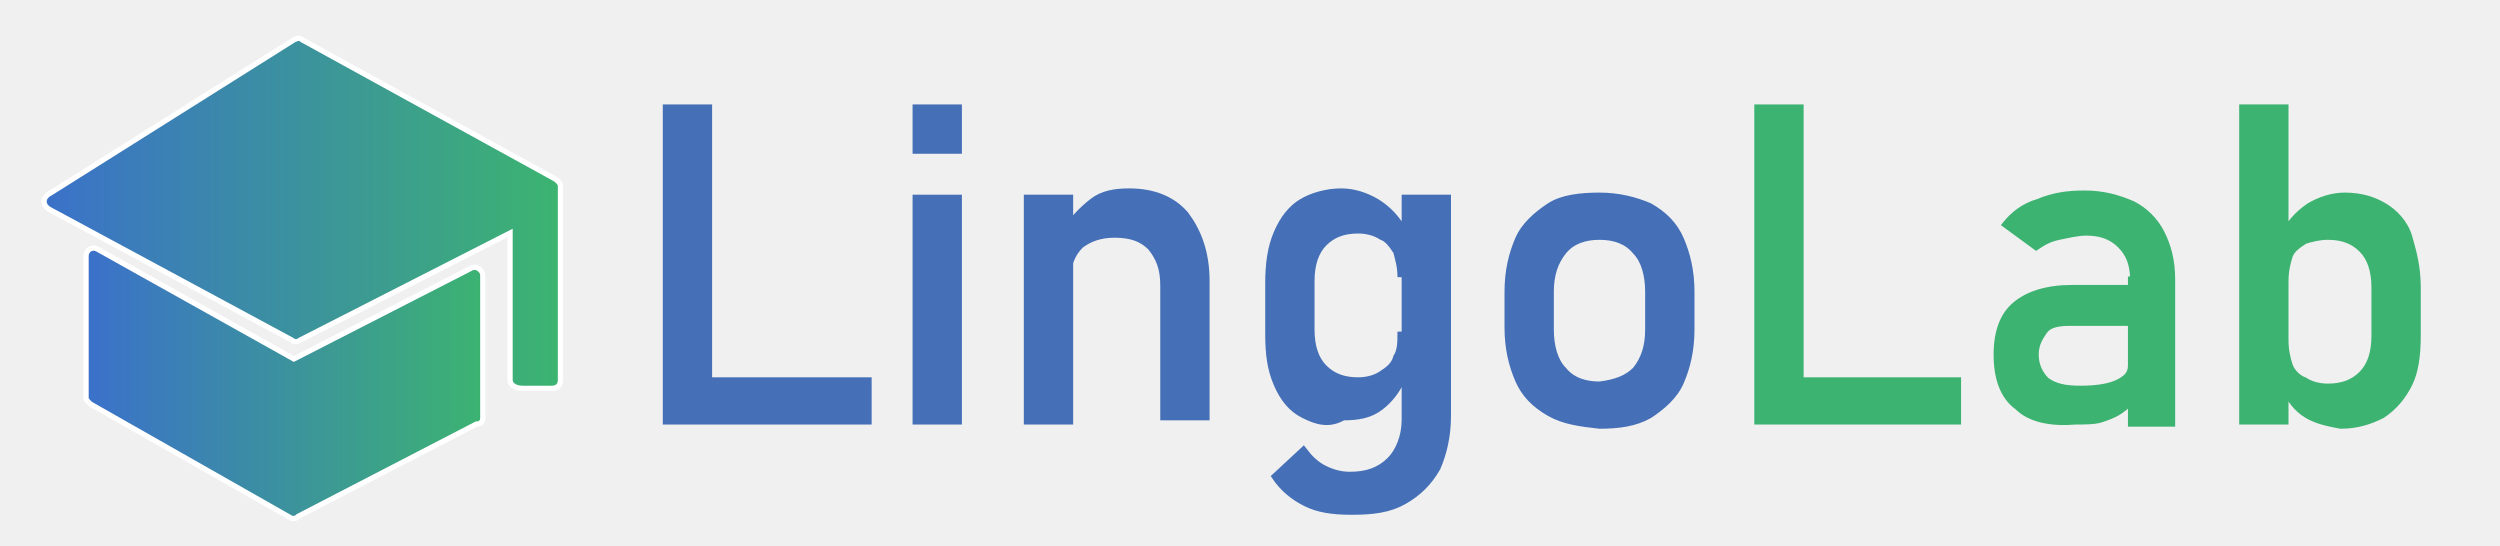
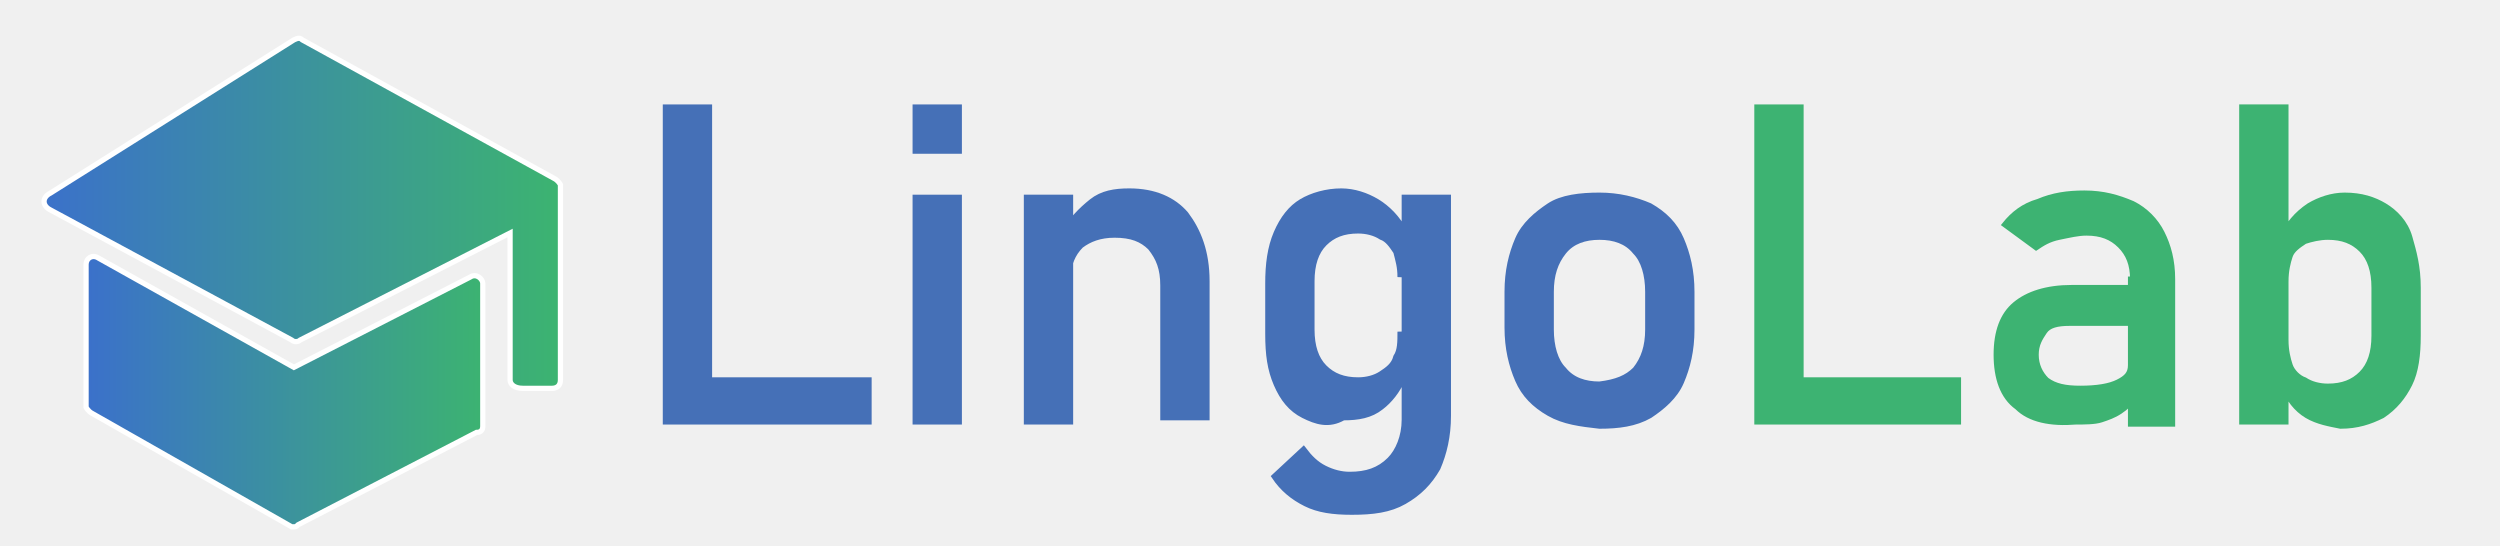
<svg xmlns="http://www.w3.org/2000/svg" version="1.1" id="Layer_1" x="0px" y="0px" viewBox="0 0 119.1 26" style="enable-background:new 0 0 119.1 26;" xml:space="preserve">
  <style type="text/css">
	.st0{fill:url(#SVGID_1_);stroke:#FFFFFF;stroke-width:0.25;stroke-miterlimit:10;}
	
- 		.st1{fill:url(#SVGID_00000033349167516156750750000001789079903189617558_);stroke:#FFFFFF;stroke-width:0.25;stroke-miterlimit:10;}
+ 		.st1{fill:url(#SVGID_00000074416000669681515640000002859988027626995122_);stroke:#FFFFFF;stroke-width:0.25;stroke-miterlimit:10;}
	.st2{fill:#4570B7;stroke:#4570B7;stroke-width:0.25;stroke-miterlimit:10;}
	.st3{fill:#3DB372;stroke:#3DB372;stroke-width:0.25;stroke-miterlimit:10;}
</style>
  <linearGradient id="SVGID_1_" gradientUnits="userSpaceOnUse" x1="26.475" y1="-1612.273" x2="2.062" y2="-1612.273" gradientTransform="matrix(1 0 0 -1 0 -1602.11)">
    <stop offset="7.458905e-08" style="stop-color:#3CB371" />
    <stop offset="1" style="stop-color:#3B71CA" />
  </linearGradient>
  <path class="st0" d="M24.3,18.1v-7l-10,5.1c-0.1,0.1-0.3,0.1-0.4,0L2.4,10C2,9.8,2,9.4,2.4,9.2L14,1.9c0.2-0.1,0.3-0.1,0.4,0l12,6.6  c0.2,0.1,0.3,0.3,0.3,0.3v9.3c0,0.3-0.2,0.4-0.4,0.4h-1.4C24.5,18.5,24.3,18.3,24.3,18.1z" />
-   <linearGradient id="SVGID_00000076594945256430345390000001367578661144986044_" gradientUnits="userSpaceOnUse" x1="23.06" y1="-1620.37" x2="4.219" y2="-1620.37" gradientTransform="matrix(1 0 0 -1 0 -1602.11)">
+   <linearGradient id="SVGID_00000000191163576281260610000007114176158332893370_" gradientUnits="userSpaceOnUse" x1="23.06" y1="-1620.77" x2="4.219" y2="-1620.77" gradientTransform="matrix(1 0 0 -1 0 -1602.11)">
    <stop offset="4.262231e-08" style="stop-color:#3CB371" />
    <stop offset="1" style="stop-color:#3B71CA" />
  </linearGradient>
-   <path style="fill:url(#SVGID_00000076594945256430345390000001367578661144986044_);stroke:#FFFFFF;stroke-width:0.25;stroke-miterlimit:10;" d="  M13.9,24.7l-9.5-5.4C4.2,19.2,4.1,19,4.1,19v-6.8c0-0.3,0.3-0.5,0.6-0.3l9.3,5.2l8.4-4.3c0.3-0.2,0.6,0.1,0.6,0.3v6.8  c0,0.2-0.1,0.3-0.3,0.3l-8.5,4.4C14.1,24.7,14.1,24.7,13.9,24.7z" />
+   <path style="fill:url(#SVGID_00000000191163576281260610000007114176158332893370_);stroke:#FFFFFF;stroke-width:0.25;stroke-miterlimit:10;" d="  M13.9,25.1l-9.5-5.4c-0.2-0.1-0.3-0.3-0.3-0.3v-6.8c0-0.3,0.3-0.5,0.6-0.3l9.3,5.2l8.4-4.3c0.3-0.2,0.6,0.1,0.6,0.3v6.8  c0,0.2-0.1,0.3-0.3,0.3L14.2,25C14.1,25.1,14.1,25.1,13.9,25.1z" />
  <g>
    <g>
      <path class="st2" d="M31.7,5.1h2.1v15h-2.1V5.1z M32.8,18.1h8.6v2h-8.6V18.1z" />
      <path class="st2" d="M43.6,5.1h2.1v2.1h-2.1V5.1z M43.6,9.4h2.1v10.7h-2.1V9.4z" />
      <path class="st2" d="M48.9,9.4H51v10.7h-2.1V9.4z M55.4,13.6c0-0.8-0.2-1.3-0.6-1.8c-0.4-0.4-0.9-0.6-1.7-0.6    c-0.7,0-1.2,0.2-1.6,0.5c-0.4,0.4-0.6,0.9-0.6,1.5l-0.2-2.1c0.3-0.6,0.8-1.1,1.3-1.5c0.5-0.4,1.1-0.5,1.8-0.5    c1.2,0,2.1,0.4,2.7,1.1c0.6,0.8,1,1.8,1,3.2v6.5h-2.1V13.6z" />
      <path class="st2" d="M62.1,19.8c-0.6-0.3-1-0.8-1.3-1.5c-0.3-0.7-0.4-1.4-0.4-2.4v-2.4c0-0.9,0.1-1.7,0.4-2.4    c0.3-0.7,0.7-1.2,1.2-1.5c0.5-0.3,1.2-0.5,1.9-0.5c0.6,0,1.2,0.2,1.7,0.5c0.5,0.3,1,0.8,1.3,1.4l-0.2,2.2c0-0.5-0.1-0.8-0.2-1.2    c-0.2-0.3-0.4-0.6-0.7-0.7c-0.3-0.2-0.7-0.3-1.1-0.3c-0.7,0-1.2,0.2-1.6,0.6s-0.6,1-0.6,1.8v2.3c0,0.8,0.2,1.4,0.6,1.8    c0.4,0.4,0.9,0.6,1.6,0.6c0.4,0,0.8-0.1,1.1-0.3c0.3-0.2,0.6-0.4,0.7-0.8c0.2-0.3,0.2-0.7,0.2-1.2l0.1,2.3c-0.2,0.5-0.6,1-1,1.3    c-0.5,0.4-1.1,0.5-1.8,0.5C63.3,20.3,62.7,20.1,62.1,19.8z M62.2,24c-0.6-0.3-1.1-0.7-1.5-1.3l1.4-1.3c0.3,0.4,0.6,0.7,1,0.9    c0.4,0.2,0.8,0.3,1.2,0.3c0.8,0,1.4-0.2,1.9-0.7c0.4-0.4,0.7-1.1,0.7-1.9V9.4h2.1v10.4c0,1-0.2,1.8-0.5,2.5    c-0.4,0.7-0.9,1.2-1.6,1.6c-0.7,0.4-1.5,0.5-2.5,0.5C63.5,24.4,62.8,24.3,62.2,24z" />
      <path class="st2" d="M73.8,19.7c-0.7-0.4-1.2-0.9-1.5-1.6c-0.3-0.7-0.5-1.5-0.5-2.5v-1.7c0-1,0.2-1.8,0.5-2.5    c0.3-0.7,0.9-1.2,1.5-1.6s1.5-0.5,2.4-0.5c0.9,0,1.7,0.2,2.4,0.5c0.7,0.4,1.2,0.9,1.5,1.6s0.5,1.5,0.5,2.5v1.8    c0,1-0.2,1.8-0.5,2.5s-0.9,1.2-1.5,1.6c-0.7,0.4-1.5,0.5-2.4,0.5C75.3,20.2,74.5,20.1,73.8,19.7z M77.9,17.6    c0.4-0.5,0.6-1.1,0.6-1.9v-1.8c0-0.8-0.2-1.5-0.6-1.9c-0.4-0.5-1-0.7-1.7-0.7c-0.7,0-1.3,0.2-1.7,0.7c-0.4,0.5-0.6,1.1-0.6,1.9    v1.8c0,0.8,0.2,1.5,0.6,1.9c0.4,0.5,1,0.7,1.7,0.7C77,18.2,77.5,18,77.9,17.6z" />
    </g>
  </g>
  <g>
    <g>
      <path class="st3" d="M83.7,5.1h2.1v15h-2.1V5.1z M84.7,18.1h8.6v2h-8.6V18.1z" />
      <path class="st3" d="M96.1,19.4c-0.7-0.5-1-1.4-1-2.5c0-1.1,0.3-1.9,0.9-2.4c0.6-0.5,1.5-0.8,2.7-0.8h3l0.1,1.7h-3.2    c-0.6,0-1,0.1-1.2,0.4s-0.4,0.6-0.4,1.1c0,0.5,0.2,0.9,0.5,1.2c0.4,0.3,0.9,0.4,1.6,0.4c0.8,0,1.4-0.1,1.8-0.3s0.6-0.4,0.6-0.8    l0.2,1.5c-0.2,0.3-0.4,0.5-0.7,0.7s-0.6,0.3-0.9,0.4s-0.8,0.1-1.2,0.1C97.7,20.2,96.7,20,96.1,19.4z M101.6,13.3    c0-0.7-0.2-1.2-0.6-1.6c-0.4-0.4-0.9-0.6-1.6-0.6c-0.4,0-0.8,0.1-1.3,0.2s-0.8,0.3-1.1,0.5l-1.5-1.1c0.4-0.5,0.9-0.9,1.6-1.1    c0.7-0.3,1.4-0.4,2.2-0.4c0.9,0,1.6,0.2,2.3,0.5c0.6,0.3,1.1,0.8,1.4,1.4c0.3,0.6,0.5,1.3,0.5,2.2v6.9h-2V13.3z" />
      <path class="st3" d="M106.8,5.1h2.1v15h-2.1V5.1z M109.9,19.8c-0.5-0.3-0.9-0.8-1.1-1.4l0.1-2.2c0,0.5,0.1,0.9,0.2,1.2    s0.4,0.6,0.7,0.7c0.3,0.2,0.7,0.3,1.1,0.3c0.7,0,1.2-0.2,1.6-0.6s0.6-1,0.6-1.8v-2.3c0-0.8-0.2-1.4-0.6-1.8    c-0.4-0.4-0.9-0.6-1.6-0.6c-0.4,0-0.8,0.1-1.1,0.2c-0.3,0.2-0.6,0.4-0.7,0.7s-0.2,0.7-0.2,1.2l-0.2-2.1c0.3-0.6,0.7-1.1,1.3-1.5    c0.5-0.3,1.1-0.5,1.7-0.5c0.8,0,1.4,0.2,1.9,0.5c0.5,0.3,1,0.8,1.2,1.5s0.4,1.4,0.4,2.4v2.3c0,0.9-0.1,1.7-0.4,2.3    c-0.3,0.6-0.7,1.1-1.3,1.5c-0.6,0.3-1.2,0.5-2,0.5C111,20.2,110.4,20.1,109.9,19.8z" />
    </g>
  </g>
</svg>
